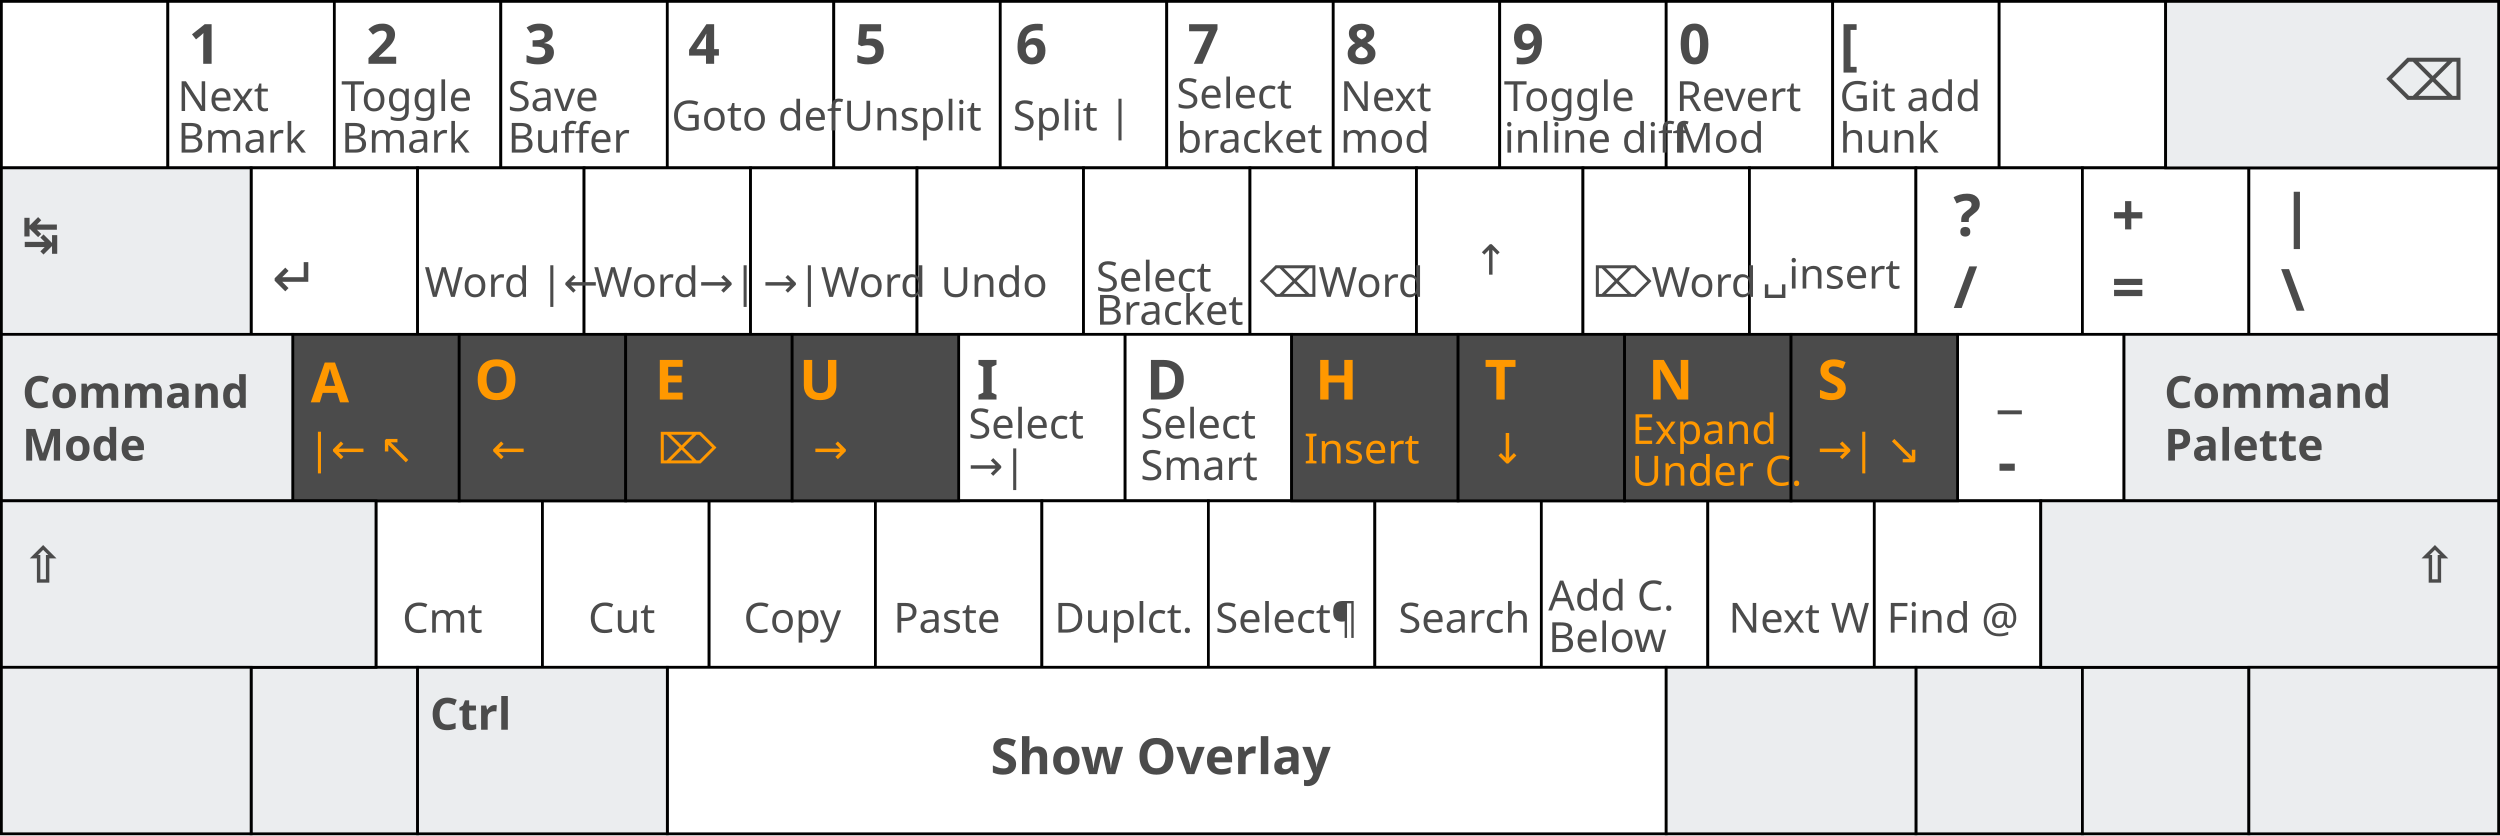
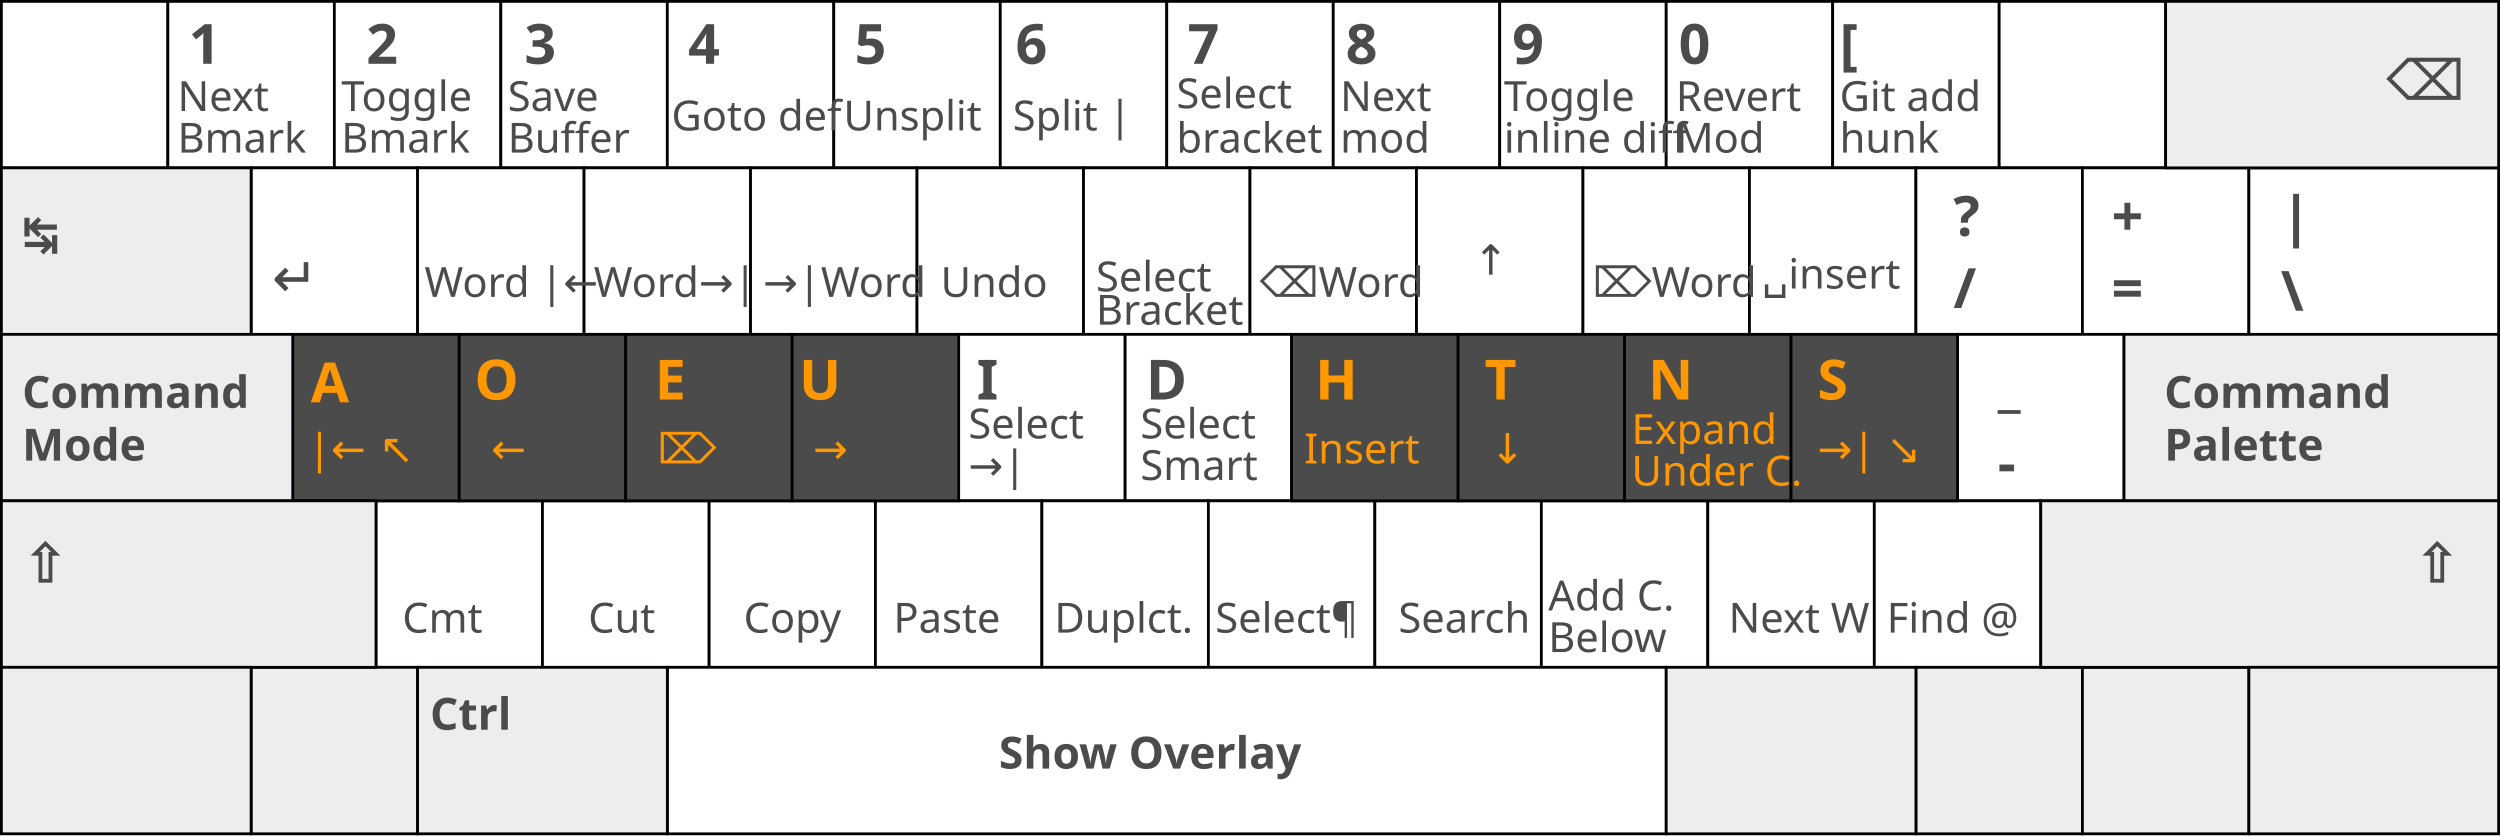
<svg xmlns="http://www.w3.org/2000/svg" height="301" width="901" version="1.0" id="svg2" style="font-family:sans-serif;">
  <g style="stroke:#000000;stroke-width:1">
    <g style="fill:#ffffff">
      <path d="m 0.5,0.5 60,0 0,60 -60,0 0,-60 z" />
      <path d="m 60.5,0.5 60,0 0,60 -60,0 0,-60 z" />
      <path d="m 120.5,0.5 60,0 0,60 -60,0 0,-60 z" />
      <path d="m 180.5,0.5 60,0 0,60 -60,0 0,-60 z" />
      <path d="m 240.5,0.5 60,0 0,60 -60,0 0,-60 z" />
      <path d="m 300.5,0.5 60,0 0,60 -60,0 0,-60 z" />
      <path d="m 360.5,0.5 60,0 0,60 -60,0 0,-60 z" />
      <path d="m 420.5,0.5 60,0 0,60 -60,0 0,-60 z" />
      <path d="m 480.5,0.5 60,0 0,60 -60,0 0,-60 z" />
      <path d="m 540.5,0.5 60,0 0,60 -60,0 0,-60 z" />
      <path d="m 600.5,0.5 60,0 0,60 -60,0 0,-60 z" />
      <path d="m 660.5,0.5 60,0 0,60 -60,0 0,-60 z" />
      <path d="m 720.5,0.5 60,0 0,60 -60,0 0,-60 z" />
      <path d="m 90.5,60.5 60,0 0,60 -60,0 0,-60 z" />
      <path d="m 150.5,60.5 60,0 0,60 -60,0 0,-60 z" />
      <path d="m 210.5,60.5 60,0 0,60 -60,0 0,-60 z" />
      <path d="m 270.5,60.5 60,0 0,60 -60,0 0,-60 z" />
      <path d="m 330.5,60.5 60,0 0,60 -60,0 0,-60 z" />
      <path d="m 390.5,60.5 60,0 0,60 -60,0 0,-60 z" />
      <path d="m 450.5,60.5 60,0 0,60 -60,0 0,-60 z" />
      <path d="m 510.5,60.5 60,0 0,60 -60,0 0,-60 z" />
      <path d="m 570.5,60.5 60,0 0,60 -60,0 0,-60 z" />
      <path d="m 630.5,60.5 60,0 0,60 -60,0 0,-60 z" />
      <path d="m 690.5,60.5 60,0 0,60 -60,0 0,-60 z" />
      <path d="m 750.5,60.5 60,0 0,60 -60,0 0,-60 z" />
      <path d="m 810.5,60.5 90,0 0,60 -90,0 0,-60 z" />
      <path d="m 345.5,120.5 60,0 0,60 -60,0 0,-60 z" />
      <path d="m 405.5,120.5 60,0 0,60 -60,0 0,-60 z" />
      <path d="m 705.5,120.5 60,0 0,60 -60,0 0,-60 z" />
      <path d="m 135.5,180.5 60,0 0,60 -60,0 0,-60 z" />
      <path d="m 255.5,180.5 60,0 0,60 -60,0 0,-60 z" />
      <path d="m 195.5,180.5 60,0 0,60 -60,0 0,-60 z" />
      <path d="m 315.5,180.5 60,0 0,60 -60,0 0,-60 z" />
      <path d="m 375.5,180.5 60,0 0,60 -60,0 0,-60 z" />
      <path d="m 435.5,180.5 60,0 0,60 -60,0 0,-60 z" />
      <path d="m 495.5,180.5 60,0 0,60 -60,0 0,-60 z" />
      <path d="m 555.5,180.5 60,0 0,60 -60,0 0,-60 z" />
      <path d="m 615.5,180.5 60,0 0,60 -60,0 0,-60 z" />
      <path d="m 675.5,180.5 60,0 0,60 -60,0 0,-60 z" />
      <path d="m 240.5,240.5 360,0 0,60 -360,0 0,-60 z" />
    </g>
    <g style="fill:#4B4B4B">
      <path d="m 105.5,120.5 60,0 0,60 -60,0 0,-60 z" />
      <path d="m 165.5,120.5 60,0 0,60 -60,0 0,-60 z" />
      <path d="m 225.5,120.5 60,0 0,60 -60,0 0,-60 z" />
      <path d="m 285.5,120.5 60,0 0,60 -60,0 0,-60 z" />
      <path d="m 465.5,120.5 60,0 0,60 -60,0 0,-60 z" />
      <path d="m 525.5,120.5 60,0 0,60 -60,0 0,-60 z" />
      <path d="m 585.5,120.5 60,0 0,60 -60,0 0,-60 z" />
      <path d="m 645.5,120.5 60,0 0,60 -60,0 0,-60 z" />
    </g>
    <g style="fill:#EBEDEF">
      <path d="m 90.5,240.5 60,0 0,60 -60,0 0,-60 z" />
      <path d="m 690.5,240.5 60,0 0,60 -60,0 0,-60 z" />
      <path d="m 750.5,240.5 60,0 0,60 -60,0 0,-60 z" />
      <path d="m 780.5,0.5 120,0 0,60 -120,0 0,-60 z" />
      <path d="m 0.5,60.5 90,0 0,60 -90,0 0,-60 z" />
      <path d="m 0.5,120.5 105,0 0,60 -105,0 0,-60 z" />
      <path d="m 765.5,120.5 135,0 0,60 -135,0 0,-60 z" />
      <path d="m 0.5,180.5 135,0 0,60 -135,0 0,-60 z" />
      <path d="m 735.5,180.5 165,0 0,60 -165,0 0,-60 z" />
      <path d="m 0.5,240.5 90,0 0,60 -90,0 0,-60 z" />
      <path d="m 810.5,240.5 90,0 0,60 -90,0 0,-60 z" />
      <path d="m 150.5,240.5 90,0 0,60 -90,0 0,-60 z" />
      <path d="m 600.5,240.5 90,0 0,60 -90,0 0,-60 z" />
    </g>
  </g>
-   <text style="font-weight:bold;font-size:18px;fill:#4B4B4B">
-     <tspan x="8" y="210">⇧</tspan>
-     <tspan x="870" y="210">⇧</tspan>
-   </text>
-   <text style="font-weight:normal;font-size:20px;fill:#4B4B4B">
-     <tspan x="860" y="36">⌫</tspan>
-     <tspan x="98" y="107">↵</tspan>
-   </text>
-   <text style="font-weight:bold;font-size:16px;fill:#4B4B4B">
-     <tspan x="780" y="147">Command</tspan>
-     <tspan x="780" y="166">Palette</tspan>
-     <tspan x="8" y="147">Command</tspan>
-     <tspan x="8" y="166">Mode</tspan>
-     <tspan x="8" y="90">↹</tspan>
-     <tspan x="155" y="263">Ctrl</tspan>
-   </text>
-   <text style="font-weight:bold;font-size:18px;fill:#4B4B4B">
-     <tspan x="357" y="279">Show Overlay</tspan>
-   </text>
-   <text style="font-weight:bold;font-size:21px;fill:#4B4B4B">
-     <tspan x="704" y="85">?</tspan>
-     <tspan x="704" y="111">/</tspan>
-     <tspan x="720" y="146">_</tspan>
-     <tspan x="720" y="174">-</tspan>
-     <tspan x="822" y="85">|</tspan>
-     <tspan x="822" y="112">\</tspan>
-     <tspan x="761" y="85">+</tspan>
-     <tspan x="761" y="111">=</tspan>
-   </text>
-   <text style="font-weight:normal;font-size:15px;fill:#FF9800">
-     <tspan x="111" y="167">|← ↖︎</tspan>
-     <tspan x="177" y="167">←</tspan>
-     <tspan x="537" y="167">↓</tspan>
-     <tspan x="588" y="160">Expand</tspan>
-     <tspan x="588" y="175">Under C.</tspan>
-     <tspan x="470" y="167">Insert</tspan>
-     <tspan x="655" y="167">→| ↘︎</tspan>
-     <tspan x="237" y="167">⌦</tspan>
-     <tspan x="293" y="167">→</tspan>
-   </text>
-   <text style="font-weight:bold;font-size:20px;fill:#FF9800">
-     <tspan x="112" y="145">A</tspan>
-     <tspan x="171" y="144">O</tspan>
-     <tspan x="236" y="144">E</tspan>
-     <tspan x="288" y="144">U</tspan>
-     <tspan x="474" y="144">H</tspan>
-     <tspan x="535" y="144">T</tspan>
-     <tspan x="594" y="144">N</tspan>
-     <tspan x="655" y="144">S</tspan>
-   </text>
-   <text style="font-weight:normal;font-size:15px;fill:#4B4B4B">
-     <tspan x="531" y="99">↑</tspan>
-     <tspan x="411" y="158">Select</tspan>
-     <tspan x="411" y="173">Smart</tspan>
-     <tspan x="395" y="105">Select</tspan>
-     <tspan x="395" y="117">Bracket</tspan>
-     <tspan x="635" y="104">␣insert</tspan>
-     <tspan x="349" y="158">Select</tspan>
-     <tspan x="349" y="173">→|</tspan>
-     <tspan x="339" y="107">Undo</tspan>
-     <tspan x="153" y="107">Word |←</tspan>
-     <tspan x="214" y="107">Word→|</tspan>
-     <tspan x="275" y="107">→|Word</tspan>
-     <tspan x="454" y="107">⌫Word</tspan>
-     <tspan x="574" y="107">⌦Word</tspan>
-     <tspan x="145" y="228">Cmt</tspan>
-     <tspan x="212" y="228">Cut</tspan>
-     <tspan x="268" y="228">Copy</tspan>
-     <tspan x="322" y="228">Paste</tspan>
-     <tspan x="380" y="228">Duplct.</tspan>
-     <tspan x="438" y="228">Select¶</tspan>
-     <tspan x="504" y="228">Search</tspan>
-     <tspan x="623" y="228">Next W</tspan>
-     <tspan x="680" y="228">Find @</tspan>
-     <tspan x="558" y="220">Add C.</tspan>
-     <tspan x="558" y="235">Below</tspan>
-     <tspan x="242" y="47">Goto def</tspan>
-     <tspan x="304" y="47">Unsplit</tspan>
-     <tspan x="365" y="47">Split |</tspan>
-     <tspan x="64" y="40">Next</tspan>
-     <tspan x="64" y="55">Bmark</tspan>
-     <tspan x="123" y="40">Toggle</tspan>
-     <tspan x="123" y="55">Bmark</tspan>
-     <tspan x="183" y="40">Save</tspan>
-     <tspan x="183" y="55">Buffer</tspan>
-     <tspan x="424" y="39">Select</tspan>
-     <tspan x="424" y="55">bracket</tspan>
-     <tspan x="483" y="40">Next</tspan>
-     <tspan x="483" y="55">mod</tspan>
-     <tspan x="542" y="40">Toggle</tspan>
-     <tspan x="542" y="55">inline diff</tspan>
-     <tspan x="604" y="40">Revert</tspan>
-     <tspan x="604" y="55">Mod</tspan>
-     <tspan x="663" y="40">Git add</tspan>
-     <tspan x="663" y="55">hunk</tspan>
-   </text>
-   <text style="font-weight:bold;font-size:20px;fill:#4B4B4B">
-     <tspan x="68" y="23">1</tspan>
-     <tspan x="132" y="23">2</tspan>
-     <tspan x="189" y="23">3</tspan>
-     <tspan x="248" y="23">4</tspan>
-     <tspan x="308" y="23">5</tspan>
-     <tspan x="366" y="23">6</tspan>
-     <tspan x="428" y="23">7</tspan>
-     <tspan x="485" y="23">8</tspan>
-     <tspan x="545" y="23">9</tspan>
-     <tspan x="605" y="23">0</tspan>
-     <tspan x="663" y="23">[</tspan>
-     <tspan x="352" y="144">I</tspan>
-     <tspan x="413" y="144">D</tspan>
-   </text>
+   <g style="fill:#FF9800">
+     <text style="font-weight:normal;font-size:15px">
+       <tspan x="111" y="167">|← ↖︎</tspan>
+       <tspan x="177" y="167">←</tspan>
+       <tspan x="537" y="167">↓</tspan>
+       <tspan x="588" y="160">Expand</tspan>
+       <tspan x="588" y="175">Under C.</tspan>
+       <tspan x="470" y="167">Insert</tspan>
+       <tspan x="655" y="167">→| ↘︎</tspan>
+       <tspan x="237" y="167">⌦</tspan>
+       <tspan x="293" y="167">→</tspan>
+     </text>
+     <text style="font-weight:bold;font-size:20px">
+       <tspan x="112" y="145">A</tspan>
+       <tspan x="171" y="144">O</tspan>
+       <tspan x="236" y="144">E</tspan>
+       <tspan x="288" y="144">U</tspan>
+       <tspan x="474" y="144">H</tspan>
+       <tspan x="535" y="144">T</tspan>
+       <tspan x="594" y="144">N</tspan>
+       <tspan x="655" y="144">S</tspan>
+     </text>
+   </g>
+   <g style="fill:#4B4B4B">
+     <text style="font-weight:normal;font-size:15px">
+       <tspan x="531" y="99">↑</tspan>
+       <tspan x="411" y="158">Select</tspan>
+       <tspan x="411" y="173">Smart</tspan>
+       <tspan x="395" y="105">Select</tspan>
+       <tspan x="395" y="117">Bracket</tspan>
+       <tspan x="635" y="104">␣insert</tspan>
+       <tspan x="349" y="158">Select</tspan>
+       <tspan x="349" y="173">→|</tspan>
+       <tspan x="339" y="107">Undo</tspan>
+       <tspan x="153" y="107">Word |←</tspan>
+       <tspan x="214" y="107">Word→|</tspan>
+       <tspan x="275" y="107">→|Word</tspan>
+       <tspan x="454" y="107">⌫Word</tspan>
+       <tspan x="574" y="107">⌦Word</tspan>
+       <tspan x="145" y="228">Cmt</tspan>
+       <tspan x="212" y="228">Cut</tspan>
+       <tspan x="268" y="228">Copy</tspan>
+       <tspan x="322" y="228">Paste</tspan>
+       <tspan x="380" y="228">Duplct.</tspan>
+       <tspan x="438" y="228">Select¶</tspan>
+       <tspan x="504" y="228">Search</tspan>
+       <tspan x="623" y="228">Next W</tspan>
+       <tspan x="680" y="228">Find @</tspan>
+       <tspan x="558" y="220">Add C.</tspan>
+       <tspan x="558" y="235">Below</tspan>
+       <tspan x="242" y="47">Goto def</tspan>
+       <tspan x="304" y="47">Unsplit</tspan>
+       <tspan x="365" y="47">Split |</tspan>
+       <tspan x="64" y="40">Next</tspan>
+       <tspan x="64" y="55">Bmark</tspan>
+       <tspan x="123" y="40">Toggle</tspan>
+       <tspan x="123" y="55">Bmark</tspan>
+       <tspan x="183" y="40">Save</tspan>
+       <tspan x="183" y="55">Buffer</tspan>
+       <tspan x="424" y="39">Select</tspan>
+       <tspan x="424" y="55">bracket</tspan>
+       <tspan x="483" y="40">Next</tspan>
+       <tspan x="483" y="55">mod</tspan>
+       <tspan x="542" y="40">Toggle</tspan>
+       <tspan x="542" y="55">inline diff</tspan>
+       <tspan x="604" y="40">Revert</tspan>
+       <tspan x="604" y="55">Mod</tspan>
+       <tspan x="663" y="40">Git add</tspan>
+       <tspan x="663" y="55">hunk</tspan>
+     </text>
+     <text style="font-weight:normal;font-size:20px">
+       <tspan x="860" y="36">⌫</tspan>
+       <tspan x="98" y="107">↵</tspan>
+     </text>
+     <text style="font-weight:bold;font-size:16px">
+       <tspan x="780" y="147">Command</tspan>
+       <tspan x="780" y="166">Palette</tspan>
+       <tspan x="8" y="147">Command</tspan>
+       <tspan x="8" y="166">Mode</tspan>
+       <tspan x="8" y="90">↹</tspan>
+       <tspan x="155" y="263">Ctrl</tspan>
+       <tspan x="360" y="277">Show Overlay</tspan>
+     </text>
+     <text style="font-weight:bold;font-size:20px">
+       <tspan x="8" y="210">⇧</tspan>
+       <tspan x="870" y="210">⇧</tspan>
+       <tspan x="68" y="23">1</tspan>
+       <tspan x="132" y="23">2</tspan>
+       <tspan x="189" y="23">3</tspan>
+       <tspan x="248" y="23">4</tspan>
+       <tspan x="308" y="23">5</tspan>
+       <tspan x="366" y="23">6</tspan>
+       <tspan x="428" y="23">7</tspan>
+       <tspan x="485" y="23">8</tspan>
+       <tspan x="545" y="23">9</tspan>
+       <tspan x="605" y="23">0</tspan>
+       <tspan x="663" y="23">[</tspan>
+       <tspan x="352" y="144">I</tspan>
+       <tspan x="413" y="144">D</tspan>
+       <tspan x="704" y="85">?</tspan>
+       <tspan x="704" y="111">/</tspan>
+       <tspan x="720" y="146">_</tspan>
+       <tspan x="720" y="174">-</tspan>
+       <tspan x="822" y="85">|</tspan>
+       <tspan x="822" y="112">\</tspan>
+       <tspan x="761" y="85">+</tspan>
+       <tspan x="761" y="111">=</tspan>
+     </text>
+   </g>
</svg>
